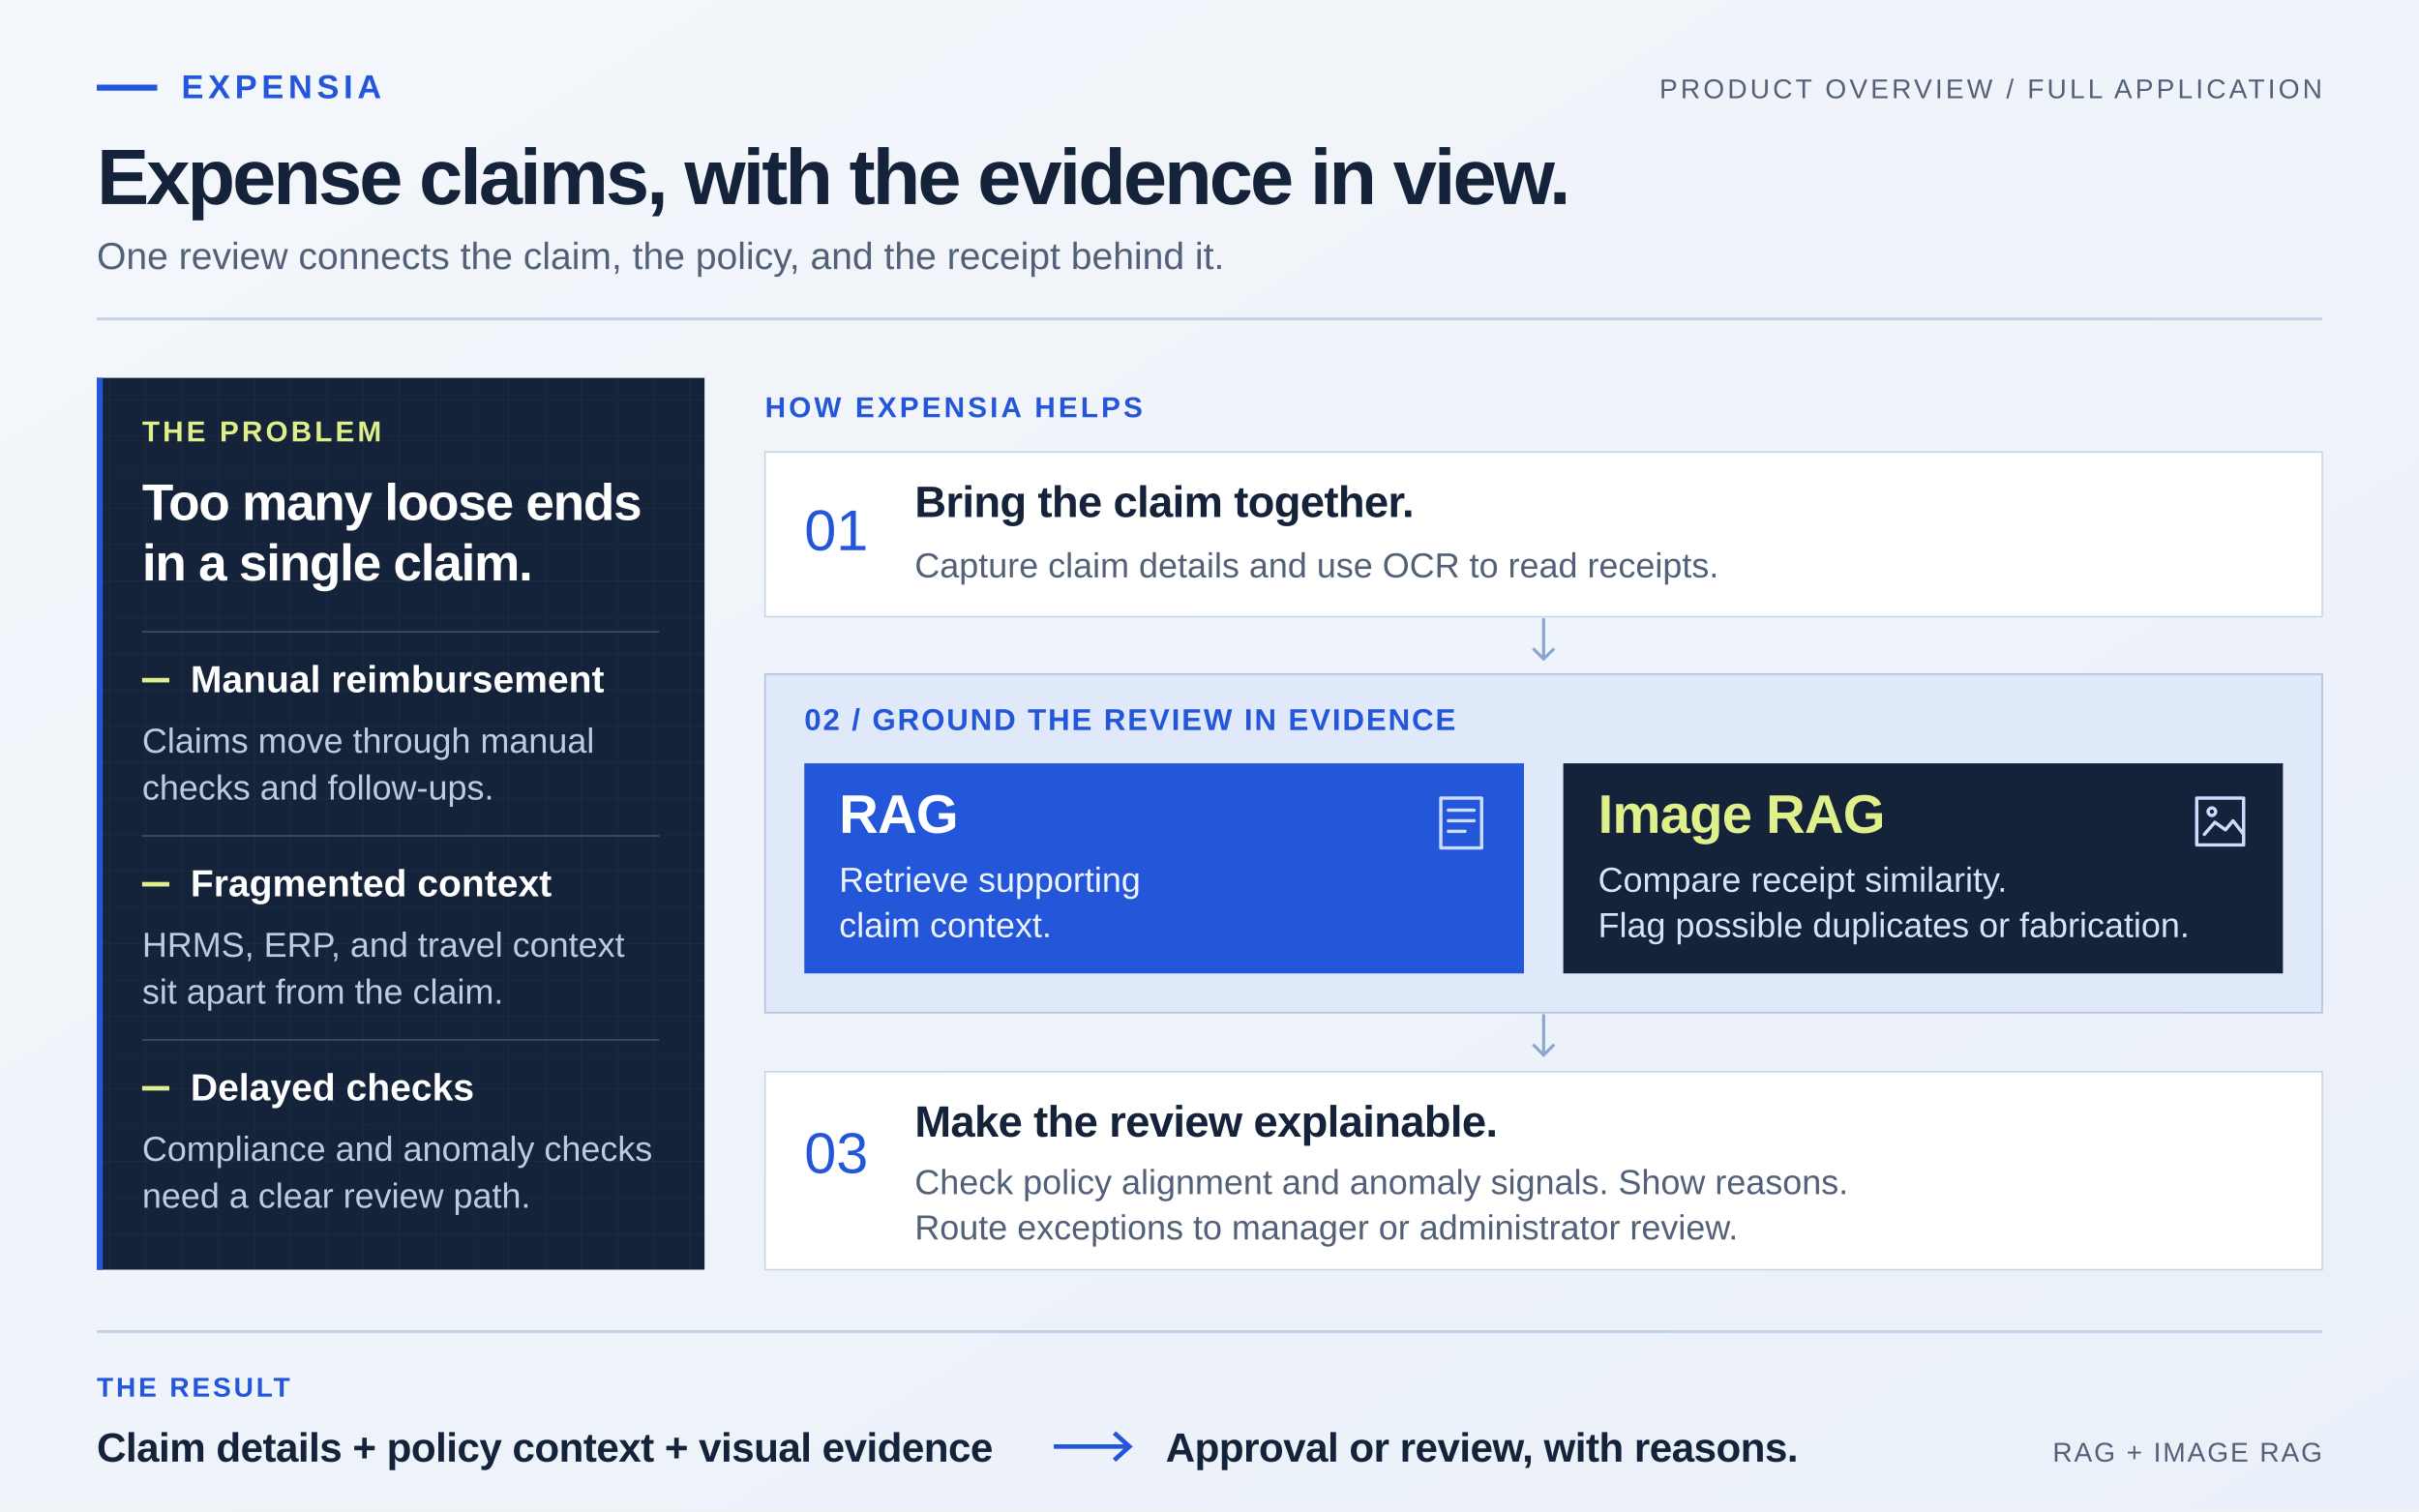
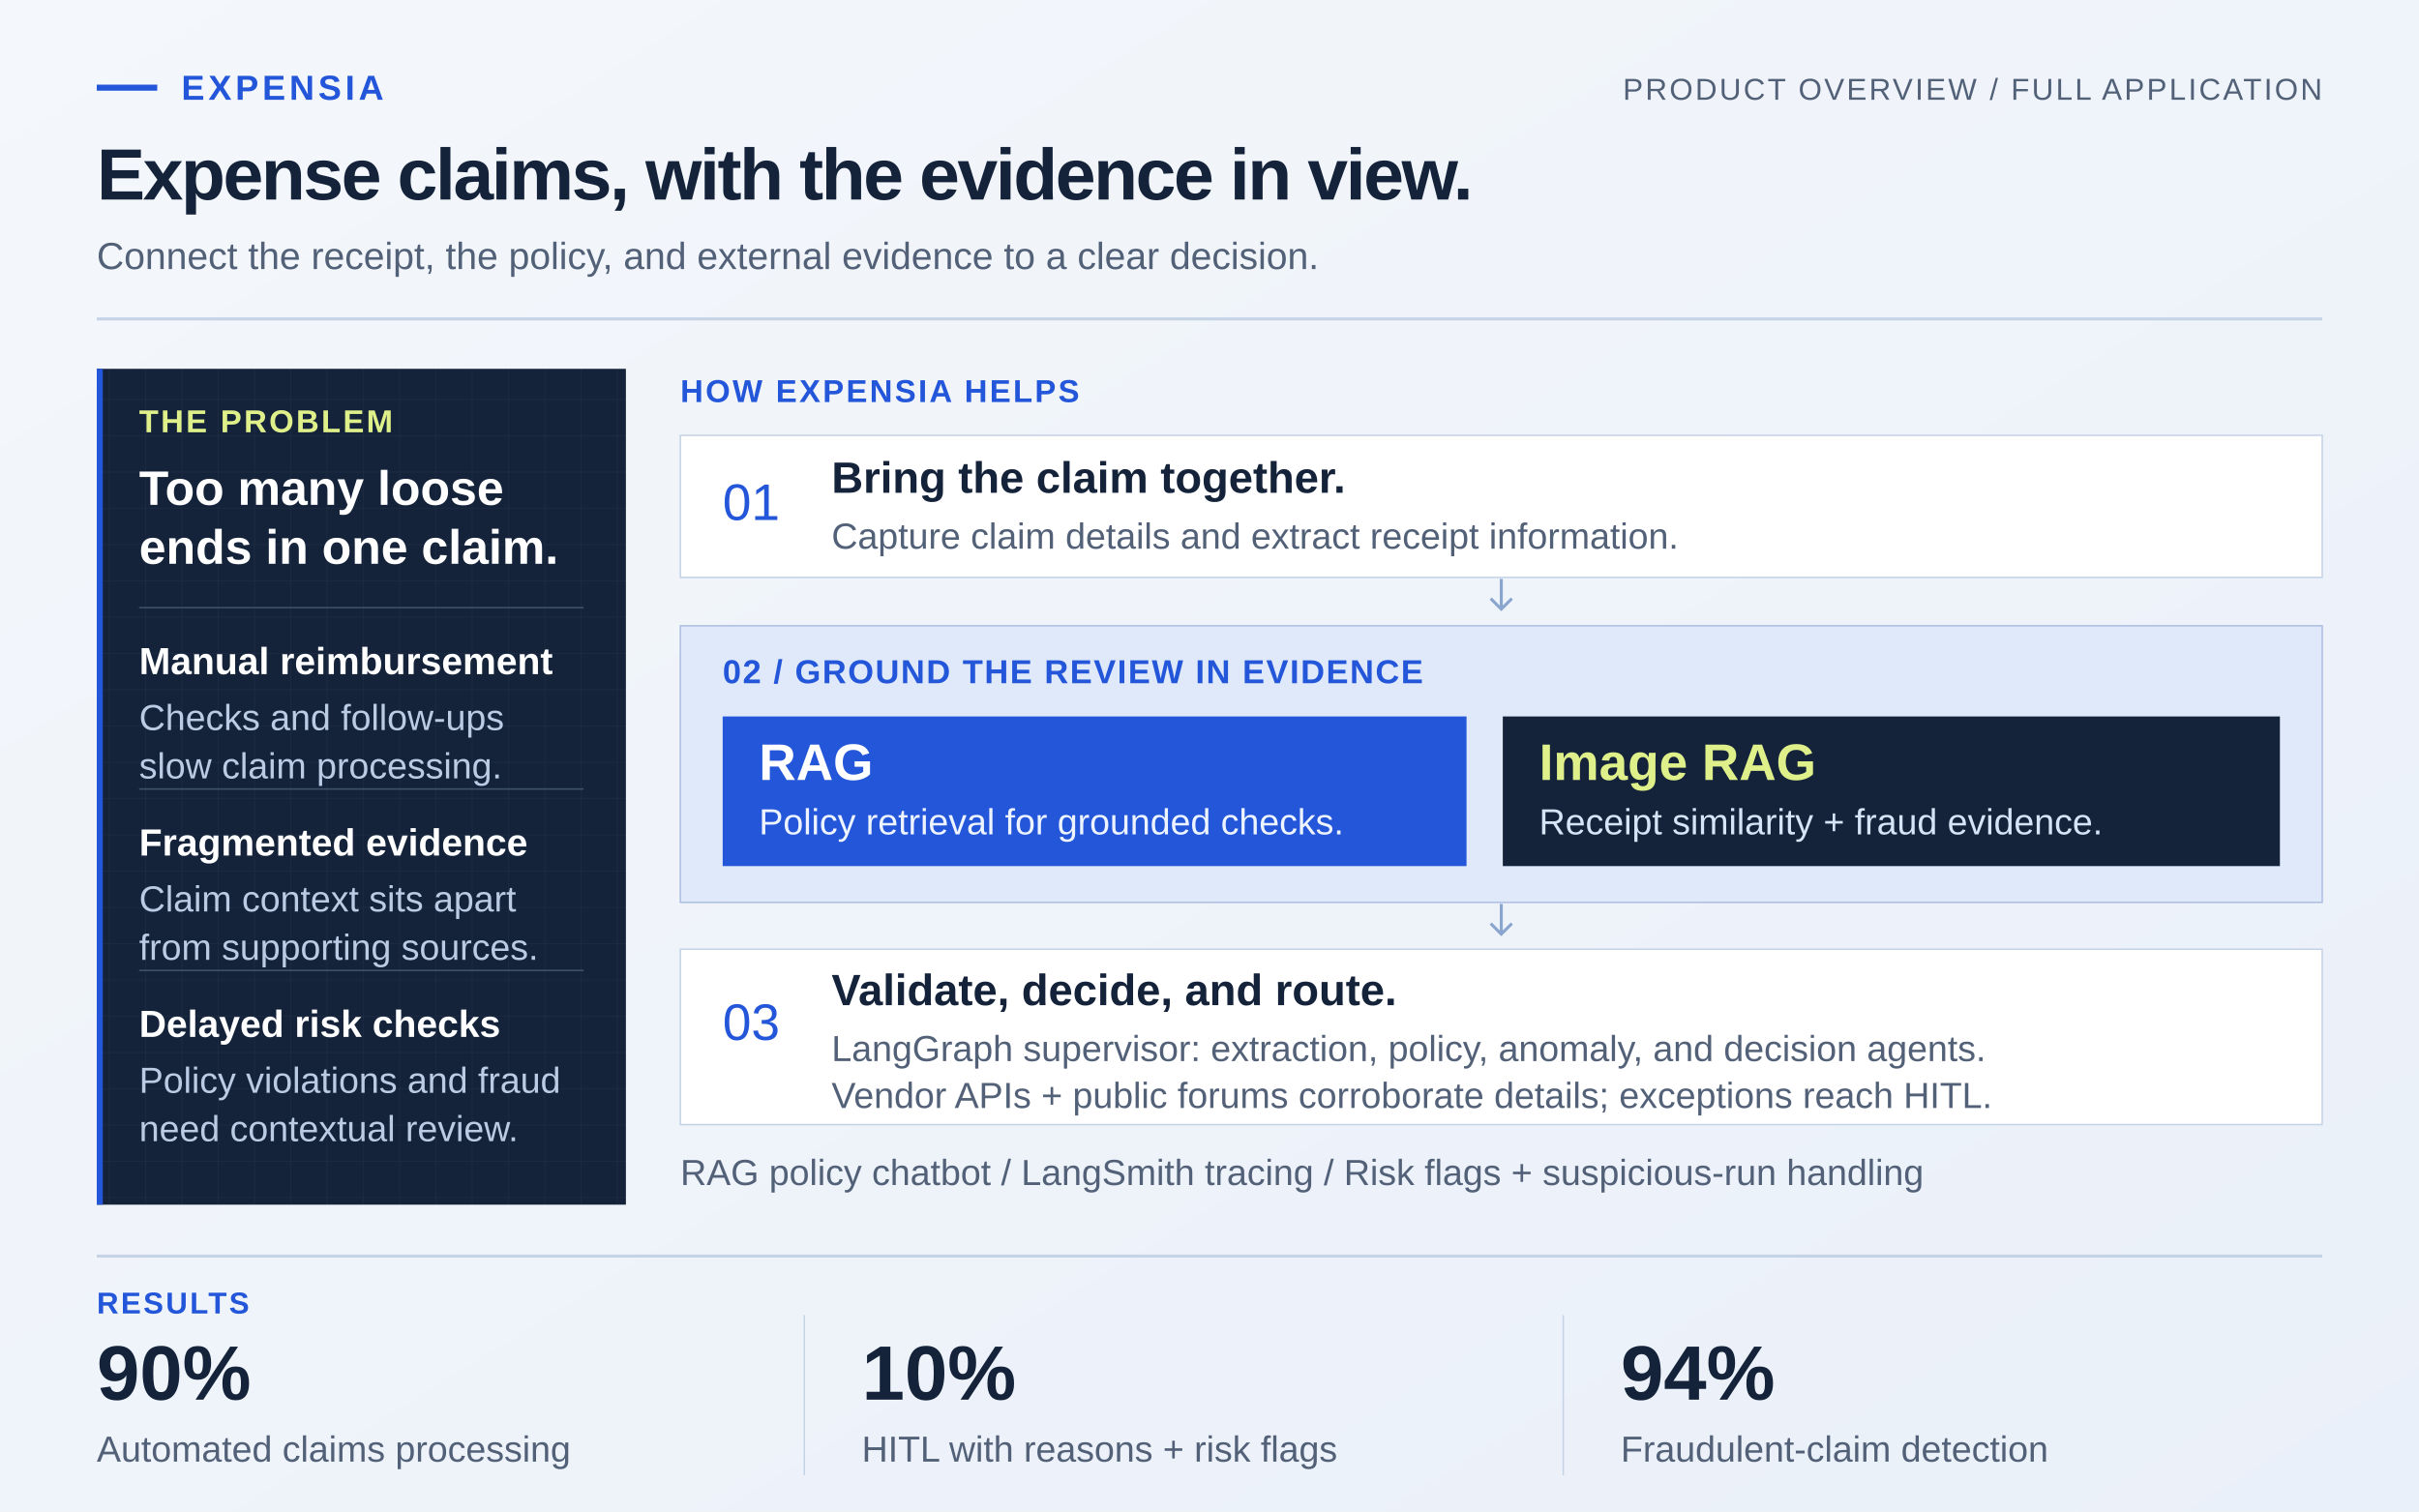
<svg xmlns="http://www.w3.org/2000/svg" width="1600" height="1000" viewBox="0 0 1600 1000" role="img" aria-labelledby="expensia-title expensia-description">
  <defs>
    <linearGradient id="expensia-paper" x1="0" y1="0" x2="1" y2="1">
      <stop offset="0" stop-color="#f4f7fb" />
      <stop offset="1" stop-color="#eaf0f9" />
    </linearGradient>
    <pattern id="expensia-grid" width="24" height="24" patternUnits="userSpaceOnUse">
      <path d="M24 0H0V24" fill="none" stroke="#ffffff" stroke-opacity=".045" />
    </pattern>
  </defs>
  <rect width="1600" height="1000" fill="url(#expensia-paper)" />
-   <path d="M64 211H1536M64 881H1536" fill="none" stroke="#c5d3e7" stroke-width="2" />
  <g font-family="Arial, Helvetica, sans-serif">
    <path d="M64 58h40" stroke="#2356d9" stroke-width="4" />
-     <text x="120" y="65" fill="#2356d9" font-size="22" font-weight="700" letter-spacing="3">EXPENSIA</text>
-     <text x="1536" y="65" text-anchor="end" fill="#526178" font-size="18" letter-spacing="2">PRODUCT OVERVIEW / FULL APPLICATION</text>
-     <text x="64" y="135" fill="#14233a" font-size="52" font-weight="600" letter-spacing="-1.9">Expense claims, with the evidence in view.</text>
-     <text x="64" y="178" fill="#526178" font-size="25">One review connects the claim, the policy, and the receipt behind it.</text>
-     <rect x="64" y="250" width="402" height="590" fill="#14233a" />
-     <rect x="64" y="250" width="402" height="590" fill="url(#expensia-grid)" />
-     <rect x="64" y="250" width="4" height="590" fill="#2356d9" />
-     <text x="94" y="292" fill="#dff08a" font-size="19" font-weight="700" letter-spacing="2">THE PROBLEM</text>
-     <text x="94" y="344" fill="#ffffff" font-size="34" font-weight="600" letter-spacing="-.8">Too many loose ends</text>
-     <text x="94" y="384" fill="#ffffff" font-size="34" font-weight="600" letter-spacing="-.8">in a single claim.</text>
-     <path d="M94 418H436M94 553H436M94 688H436" stroke="#40516b" fill="none" />
-     <path d="M94 450h18M94 585h18M94 720h18" stroke="#dff08a" stroke-width="3" />
-     <text x="126" y="458" fill="#ffffff" font-size="25" font-weight="600">Manual reimbursement</text>
-     <text x="94" y="498" fill="#bacbe3" font-size="23">Claims move through manual</text>
-     <text x="94" y="529" fill="#bacbe3" font-size="23">checks and follow-ups.</text>
-     <text x="126" y="593" fill="#ffffff" font-size="25" font-weight="600">Fragmented context</text>
-     <text x="94" y="633" fill="#bacbe3" font-size="23">HRMS, ERP, and travel context</text>
-     <text x="94" y="664" fill="#bacbe3" font-size="23">sit apart from the claim.</text>
-     <text x="126" y="728" fill="#ffffff" font-size="25" font-weight="600">Delayed checks</text>
-     <text x="94" y="768" fill="#bacbe3" font-size="23">Compliance and anomaly checks</text>
-     <text x="94" y="799" fill="#bacbe3" font-size="23">need a clear review path.</text>
-     <text x="506" y="276" fill="#2356d9" font-size="19" font-weight="700" letter-spacing="2">HOW EXPENSIA HELPS</text>
-     <rect x="506" y="299" width="1030" height="109" fill="#ffffff" stroke="#c5d3e7" />
-     <text x="532" y="364" fill="#2356d9" font-size="38" font-weight="500">01</text>
-     <text x="605" y="342" fill="#14233a" font-size="29" font-weight="600" letter-spacing="-.4">Bring the claim together.</text>
-     <text x="605" y="382" fill="#526178" font-size="23">Capture claim details and use OCR to read receipts.</text>
-     <path d="M1021 409v27m-7-7 7 7 7-7" fill="none" stroke="#8aa5ce" stroke-width="2" />
-     <rect x="506" y="446" width="1030" height="224" fill="#dfe9fa" stroke="#aebfe0" />
-     <text x="532" y="483" fill="#2356d9" font-size="20" font-weight="700" letter-spacing="1.2">02 / GROUND THE REVIEW IN EVIDENCE</text>
-     <rect x="532" y="505" width="476" height="139" fill="#2356d9" />
-     <rect x="1034" y="505" width="476" height="139" fill="#14233a" />
-     <g fill="none" stroke="#cbdcff" stroke-width="2.2" stroke-linecap="round" stroke-linejoin="round">
-       <path d="M953 528h27v33h-27zM958 536h17M958 543h17M958 550h11" />
-       <path d="M1453 528h31v31h-31zM1458 552l7-8 7 5 5-6 7 9" />
-       <circle cx="1463" cy="537" r="2.5" />
-     </g>
-     <text x="555" y="551" fill="#ffffff" font-size="36" font-weight="600" letter-spacing="-.5">RAG</text>
-     <text x="555" y="590" fill="#eef4ff" font-size="23">Retrieve supporting</text>
-     <text x="555" y="620" fill="#eef4ff" font-size="23">claim context.</text>
-     <text x="1057" y="551" fill="#dff08a" font-size="36" font-weight="600" letter-spacing="-.5">Image RAG</text>
-     <text x="1057" y="590" fill="#d6e4f7" font-size="23">Compare receipt similarity.</text>
-     <text x="1057" y="620" fill="#d6e4f7" font-size="23">Flag possible duplicates or fabrication.</text>
-     <path d="M1021 671v27m-7-7 7 7 7-7" fill="none" stroke="#8aa5ce" stroke-width="2" />
-     <rect x="506" y="709" width="1030" height="131" fill="#ffffff" stroke="#c5d3e7" />
-     <text x="532" y="776" fill="#2356d9" font-size="38" font-weight="500">03</text>
-     <text x="605" y="752" fill="#14233a" font-size="29" font-weight="600" letter-spacing="-.4">Make the review explainable.</text>
-     <text x="605" y="790" fill="#526178" font-size="23">Check policy alignment and anomaly signals. Show reasons.</text>
-     <text x="605" y="820" fill="#526178" font-size="23">Route exceptions to manager or administrator review.</text>
-     <text x="64" y="924" fill="#2356d9" font-size="18" font-weight="700" letter-spacing="1.8">THE RESULT</text>
-     <text x="64" y="967" fill="#14233a" font-size="27" font-weight="600" letter-spacing="-.35">Claim details + policy context + visual evidence</text>
-     <path d="M697 957h50m-10-9 10 9-10 9" fill="none" stroke="#2356d9" stroke-width="3" />
-     <text x="771" y="967" fill="#14233a" font-size="27" font-weight="600" letter-spacing="-.35">Approval or review, with reasons.</text>
-     <text x="1536" y="967" text-anchor="end" fill="#526178" font-size="18" letter-spacing="1.2">RAG + IMAGE RAG</text>
+     <text x="120" y="66" fill="#2356d9" font-size="23" font-weight="700" letter-spacing="2.5">EXPENSIA</text>
+     <text x="1536" y="66" text-anchor="end" fill="#526178" font-size="20" letter-spacing="1.5">PRODUCT OVERVIEW / FULL APPLICATION</text>
+     <text x="64" y="132" fill="#14233a" font-size="48" font-weight="600" letter-spacing="-1.5">Expense claims, with the evidence in view.</text>
+     <text x="64" y="178" fill="#526178" font-size="25">Connect the receipt, the policy, and external evidence to a clear decision.</text>
+     <path d="M64 211H1536M64 831H1536" stroke="#c5d3e7" stroke-width="2" />
+     <rect x="64" y="244" width="350" height="553" fill="#14233a" />
+     <rect x="64" y="244" width="350" height="553" fill="url(#expensia-grid)" />
+     <rect x="64" y="244" width="4" height="553" fill="#2356d9" />
+     <text x="92" y="286" fill="#dff08a" font-size="21" font-weight="700" letter-spacing="1.5">THE PROBLEM</text>
+     <text x="92" y="334" fill="#ffffff" font-size="32" font-weight="600">Too many loose</text>
+     <text x="92" y="373" fill="#ffffff" font-size="32" font-weight="600">ends in one claim.</text>
+     <path d="M92 402H386M92 522H386M92 642H386" stroke="#40516b" />
+     <text x="92" y="446" fill="#ffffff" font-size="25" font-weight="600">Manual reimbursement</text>
+     <text x="92" y="483" fill="#bacbe3" font-size="24">Checks and follow-ups</text>
+     <text x="92" y="515" fill="#bacbe3" font-size="24">slow claim processing.</text>
+     <text x="92" y="566" fill="#ffffff" font-size="25" font-weight="600">Fragmented evidence</text>
+     <text x="92" y="603" fill="#bacbe3" font-size="24">Claim context sits apart</text>
+     <text x="92" y="635" fill="#bacbe3" font-size="24">from supporting sources.</text>
+     <text x="92" y="686" fill="#ffffff" font-size="25" font-weight="600">Delayed risk checks</text>
+     <text x="92" y="723" fill="#bacbe3" font-size="24">Policy violations and fraud</text>
+     <text x="92" y="755" fill="#bacbe3" font-size="24">need contextual review.</text>
+     <text x="450" y="266" fill="#2356d9" font-size="21" font-weight="700" letter-spacing="1.5">HOW EXPENSIA HELPS</text>
+     <rect x="450" y="288" width="1086" height="94" fill="#ffffff" stroke="#c5d3e7" />
+     <text x="478" y="344" fill="#2356d9" font-size="34">01</text>
+     <text x="550" y="326" fill="#14233a" font-size="29" font-weight="600">Bring the claim together.</text>
+     <text x="550" y="363" fill="#526178" font-size="24">Capture claim details and extract receipt information.</text>
+     <path d="M993 383v20m-7-7 7 7 7-7" fill="none" stroke="#8aa5ce" stroke-width="2" />
+     <rect x="450" y="414" width="1086" height="183" fill="#dfe9fa" stroke="#aebfe0" />
+     <text x="478" y="452" fill="#2356d9" font-size="22" font-weight="700" letter-spacing="1">02 / GROUND THE REVIEW IN EVIDENCE</text>
+     <rect x="478" y="474" width="492" height="99" fill="#2356d9" />
+     <rect x="994" y="474" width="514" height="99" fill="#14233a" />
+     <text x="502" y="516" fill="#ffffff" font-size="34" font-weight="600">RAG</text>
+     <text x="502" y="552" fill="#eef4ff" font-size="24">Policy retrieval for grounded checks.</text>
+     <text x="1018" y="516" fill="#dff08a" font-size="34" font-weight="600">Image RAG</text>
+     <text x="1018" y="552" fill="#d6e4f7" font-size="24">Receipt similarity + fraud evidence.</text>
+     <path d="M993 598v20m-7-7 7 7 7-7" fill="none" stroke="#8aa5ce" stroke-width="2" />
+     <rect x="450" y="628" width="1086" height="116" fill="#ffffff" stroke="#c5d3e7" />
+     <text x="478" y="688" fill="#2356d9" font-size="34">03</text>
+     <text x="550" y="665" fill="#14233a" font-size="29" font-weight="600">Validate, decide, and route.</text>
+     <text x="550" y="702" fill="#526178" font-size="24">LangGraph supervisor: extraction, policy, anomaly, and decision agents.</text>
+     <text x="550" y="733" fill="#526178" font-size="24">Vendor APIs + public forums corroborate details; exceptions reach HITL.</text>
+     <text x="450" y="784" fill="#526178" font-size="24">RAG policy chatbot  /  LangSmith tracing  /  Risk flags + suspicious-run handling</text>
+     <text x="64" y="869" fill="#2356d9" font-size="20" font-weight="700" letter-spacing="1.5">RESULTS</text>
+     <text x="64" y="926" fill="#14233a" font-size="51" font-weight="600">90%</text>
+     <text x="64" y="967" fill="#526178" font-size="24">Automated claims processing</text>
+     <path d="M532 870V976M1034 870V976" stroke="#c5d3e7" />
+     <text x="570" y="926" fill="#14233a" font-size="51" font-weight="600">10%</text>
+     <text x="570" y="967" fill="#526178" font-size="24">HITL with reasons + risk flags</text>
+     <text x="1072" y="926" fill="#14233a" font-size="51" font-weight="600">94%</text>
+     <text x="1072" y="967" fill="#526178" font-size="24">Fraudulent-claim detection</text>
  </g>
</svg>
